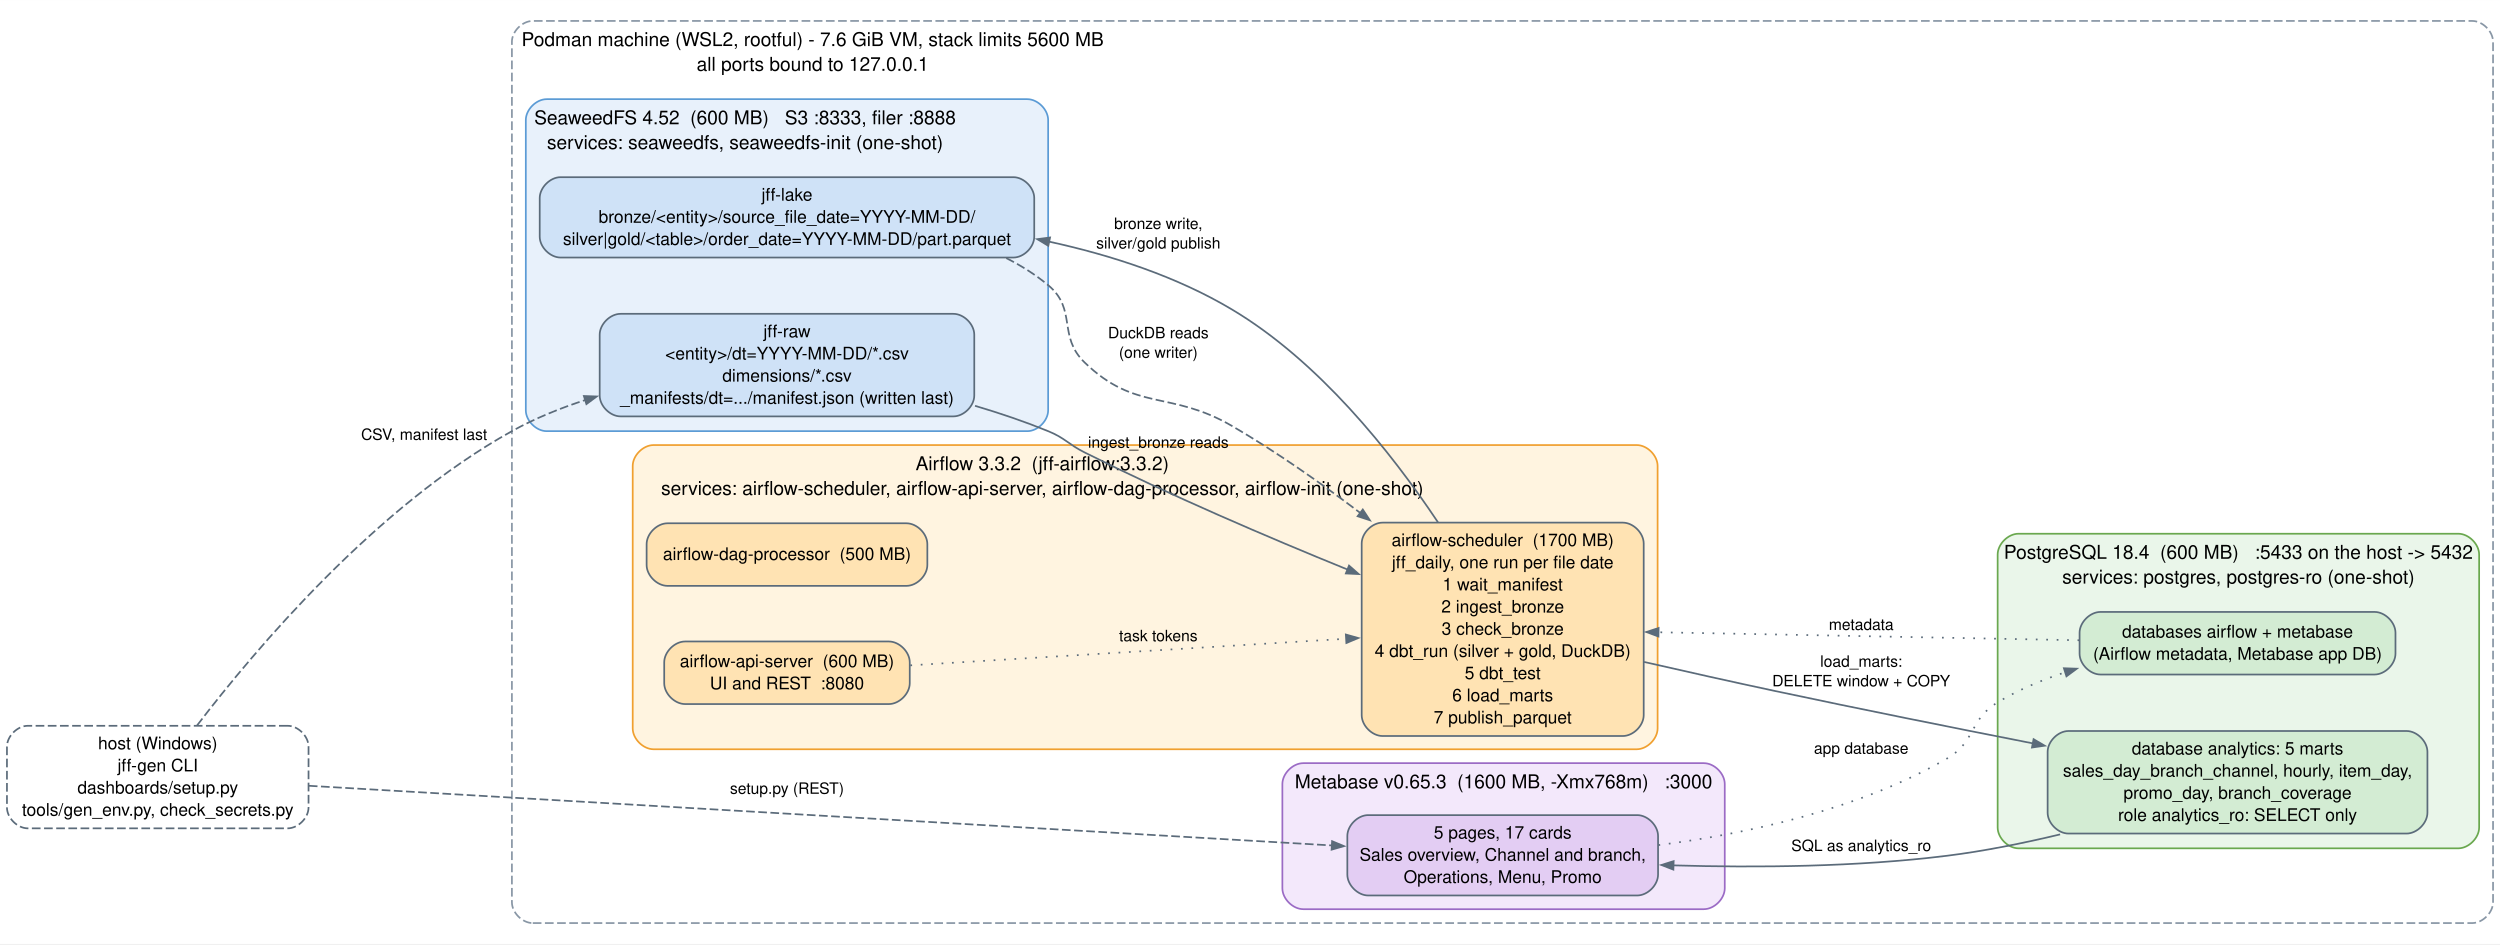
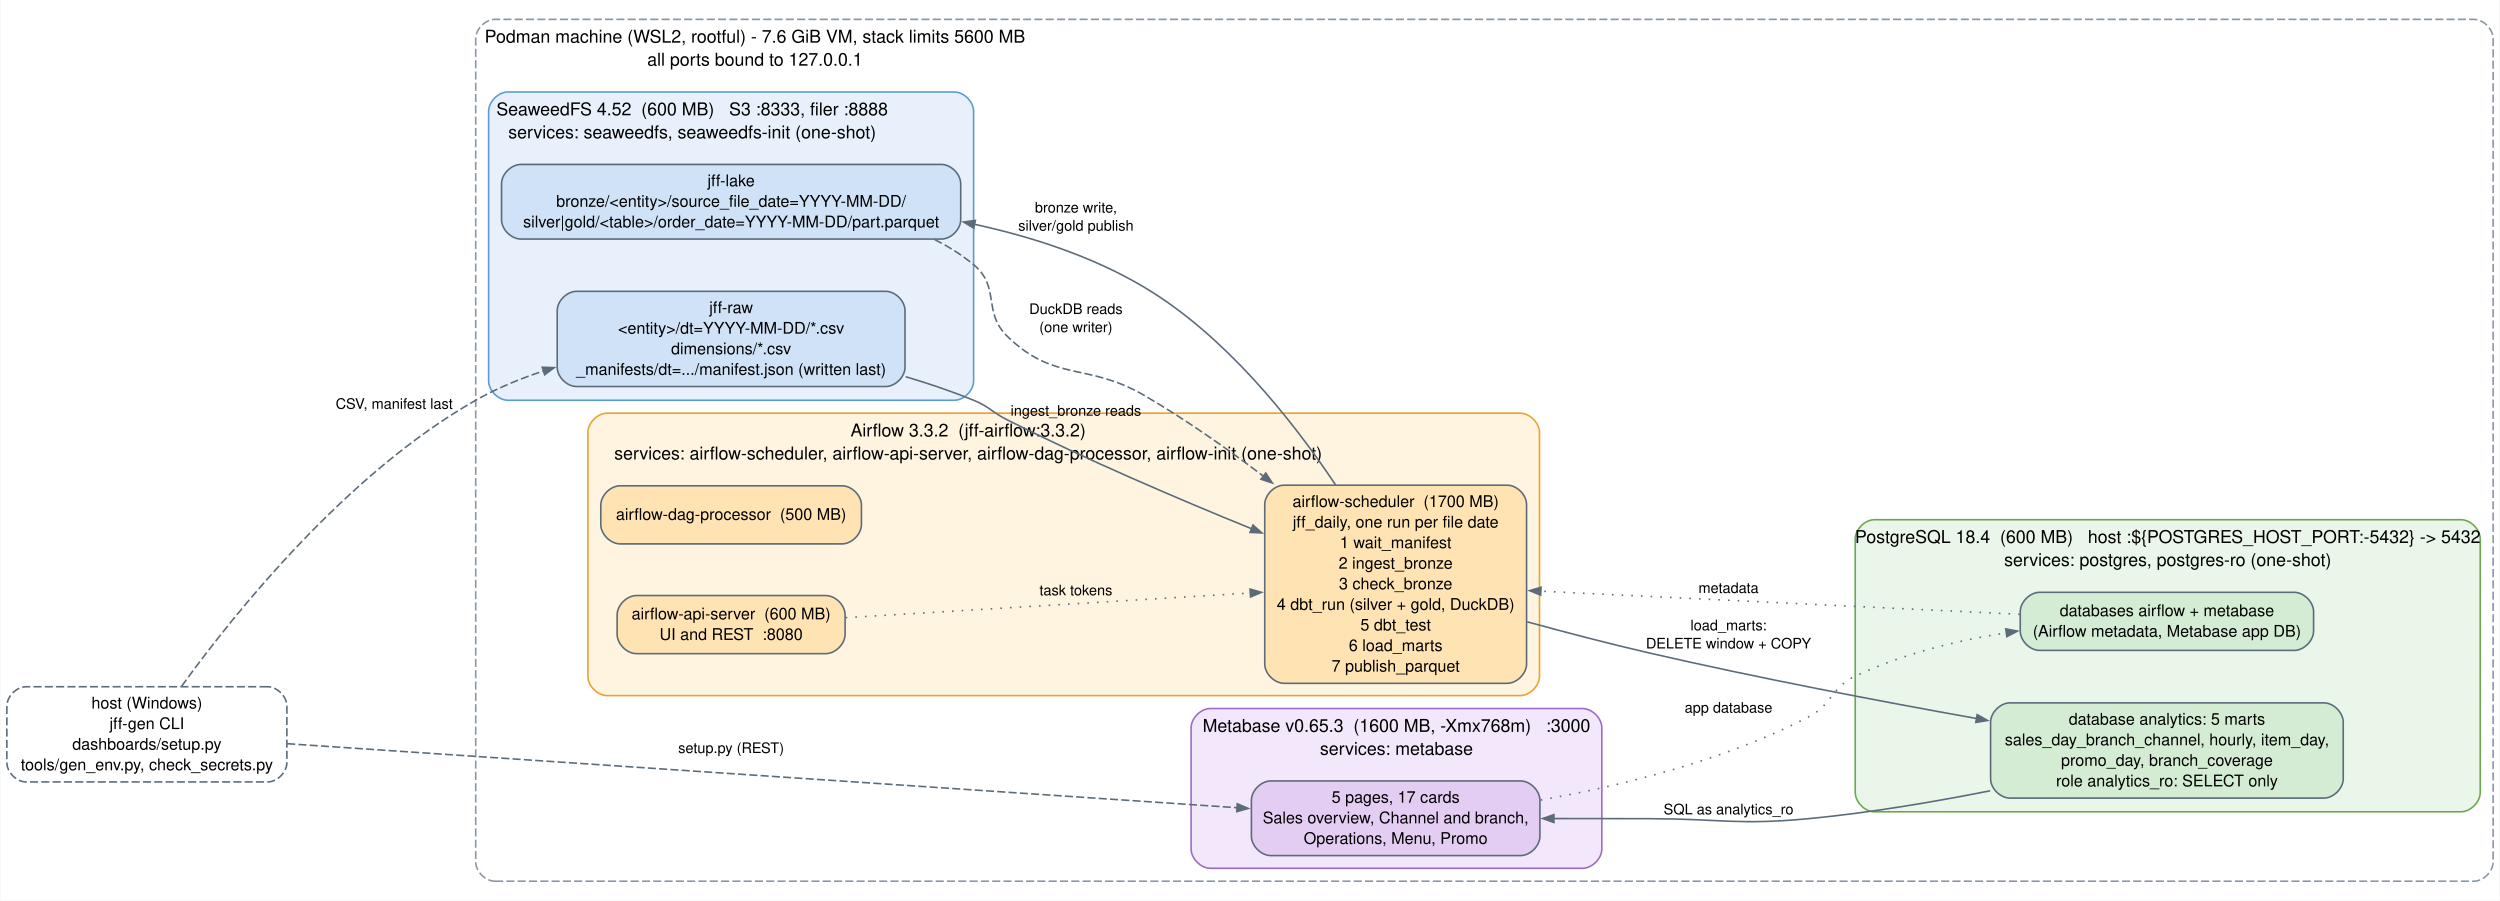
- <svg xmlns="http://www.w3.org/2000/svg" width="1438pt" height="543pt" viewBox="0.00 0.00 1438.25 543.00">
-   <g id="graph0" class="graph" transform="scale(1 1) rotate(0) translate(4 539)">
-     <polygon fill="white" stroke="none" points="-4,4 -4,-539 1434.25,-539 1434.25,4 -4,4" />
+ <svg xmlns="http://www.w3.org/2000/svg" width="1549pt" height="558pt" viewBox="0.00 0.00 1548.50 558.00">
+   <g id="graph0" class="graph" transform="scale(1 1) rotate(0) translate(4 554)">
+     <polygon fill="white" stroke="none" points="-4,4 -4,-554 1544.5,-554 1544.5,4 -4,4" />
    <g id="clust1" class="cluster">
-       <path fill="none" stroke="#8896a5" stroke-dasharray="5,2" d="M302.5,-8C302.5,-8 1418.25,-8 1418.25,-8 1424.25,-8 1430.25,-14 1430.25,-20 1430.25,-20 1430.25,-515 1430.25,-515 1430.25,-521 1424.25,-527 1418.25,-527 1418.25,-527 302.5,-527 302.5,-527 296.5,-527 290.5,-521 290.5,-515 290.5,-515 290.5,-20 290.5,-20 290.5,-14 296.5,-8 302.5,-8" />
-       <text text-anchor="middle" x="463.5" y="-512.55" font-family="Helvetica,sans-Serif" font-size="11.00">Podman machine (WSL2, rootful) - 7.6 GiB VM, stack limits 5600 MB</text>
-       <text text-anchor="middle" x="463.5" y="-498.3" font-family="Helvetica,sans-Serif" font-size="11.00">all ports bound to 127.0.0.1</text>
+       <path fill="none" stroke="#8896a5" stroke-dasharray="5,2" d="M302.5,-8C302.5,-8 1528.5,-8 1528.5,-8 1534.5,-8 1540.5,-14 1540.5,-20 1540.5,-20 1540.5,-530 1540.5,-530 1540.5,-536 1534.5,-542 1528.5,-542 1528.5,-542 302.5,-542 302.5,-542 296.5,-542 290.5,-536 290.5,-530 290.5,-530 290.5,-20 290.5,-20 290.5,-14 296.5,-8 302.5,-8" />
+       <text text-anchor="middle" x="463.5" y="-527.55" font-family="Helvetica,sans-Serif" font-size="11.00">Podman machine (WSL2, rootful) - 7.6 GiB VM, stack limits 5600 MB</text>
+       <text text-anchor="middle" x="463.5" y="-513.3" font-family="Helvetica,sans-Serif" font-size="11.00">all ports bound to 127.0.0.1</text>
    </g>
    <g id="clust2" class="cluster">
-       <path fill="#fff4e0" stroke="#f0a030" d="M372,-108C372,-108 937.62,-108 937.62,-108 943.62,-108 949.62,-114 949.62,-120 949.62,-120 949.62,-271 949.62,-271 949.62,-277 943.62,-283 937.62,-283 937.62,-283 372,-283 372,-283 366,-283 360,-277 360,-271 360,-271 360,-120 360,-120 360,-114 366,-108 372,-108" />
-       <text text-anchor="middle" x="595.62" y="-268.55" font-family="Helvetica,sans-Serif" font-size="11.00">Airflow 3.3.2  (jff-airflow:3.3.2)</text>
-       <text text-anchor="middle" x="595.62" y="-254.3" font-family="Helvetica,sans-Serif" font-size="11.00">services: airflow-scheduler, airflow-api-server, airflow-dag-processor, airflow-init (one-shot)</text>
+       <path fill="#fff4e0" stroke="#f0a030" d="M372,-123C372,-123 937.62,-123 937.62,-123 943.62,-123 949.62,-129 949.62,-135 949.62,-135 949.62,-286 949.62,-286 949.62,-292 943.62,-298 937.62,-298 937.62,-298 372,-298 372,-298 366,-298 360,-292 360,-286 360,-286 360,-135 360,-135 360,-129 366,-123 372,-123" />
+       <text text-anchor="middle" x="595.62" y="-283.55" font-family="Helvetica,sans-Serif" font-size="11.00">Airflow 3.3.2  (jff-airflow:3.3.2)</text>
+       <text text-anchor="middle" x="595.62" y="-269.3" font-family="Helvetica,sans-Serif" font-size="11.00">services: airflow-scheduler, airflow-api-server, airflow-dag-processor, airflow-init (one-shot)</text>
    </g>
    <g id="clust3" class="cluster">
-       <path fill="#e8f1fb" stroke="#5b9bd5" d="M310.5,-291C310.5,-291 587,-291 587,-291 593,-291 599,-297 599,-303 599,-303 599,-470 599,-470 599,-476 593,-482 587,-482 587,-482 310.5,-482 310.5,-482 304.5,-482 298.5,-476 298.5,-470 298.5,-470 298.5,-303 298.5,-303 298.5,-297 304.5,-291 310.5,-291" />
-       <text text-anchor="middle" x="424.62" y="-467.55" font-family="Helvetica,sans-Serif" font-size="11.00">SeaweedFS 4.52  (600 MB)   S3 :8333, filer :8888</text>
-       <text text-anchor="middle" x="424.62" y="-453.3" font-family="Helvetica,sans-Serif" font-size="11.00">services: seaweedfs, seaweedfs-init (one-shot)</text>
+       <path fill="#e8f1fb" stroke="#5b9bd5" d="M310.5,-306C310.5,-306 587,-306 587,-306 593,-306 599,-312 599,-318 599,-318 599,-485 599,-485 599,-491 593,-497 587,-497 587,-497 310.5,-497 310.5,-497 304.5,-497 298.5,-491 298.5,-485 298.5,-485 298.5,-318 298.5,-318 298.5,-312 304.5,-306 310.5,-306" />
+       <text text-anchor="middle" x="424.62" y="-482.55" font-family="Helvetica,sans-Serif" font-size="11.00">SeaweedFS 4.52  (600 MB)   S3 :8333, filer :8888</text>
+       <text text-anchor="middle" x="424.62" y="-468.3" font-family="Helvetica,sans-Serif" font-size="11.00">services: seaweedfs, seaweedfs-init (one-shot)</text>
    </g>
    <g id="clust4" class="cluster">
-       <path fill="#eaf6ea" stroke="#6aa84f" d="M1157.25,-51C1157.25,-51 1410.25,-51 1410.25,-51 1416.25,-51 1422.25,-57 1422.25,-63 1422.25,-63 1422.25,-220 1422.25,-220 1422.25,-226 1416.25,-232 1410.25,-232 1410.25,-232 1157.25,-232 1157.25,-232 1151.25,-232 1145.25,-226 1145.25,-220 1145.25,-220 1145.25,-63 1145.25,-63 1145.25,-57 1151.25,-51 1157.25,-51" />
-       <text text-anchor="middle" x="1283.75" y="-217.55" font-family="Helvetica,sans-Serif" font-size="11.00">PostgreSQL 18.4  (600 MB)   :5433 on the host -&gt; 5432</text>
-       <text text-anchor="middle" x="1283.75" y="-203.3" font-family="Helvetica,sans-Serif" font-size="11.00">services: postgres, postgres-ro (one-shot)</text>
+       <path fill="#eaf6ea" stroke="#6aa84f" d="M1157.25,-51C1157.25,-51 1520.5,-51 1520.5,-51 1526.5,-51 1532.5,-57 1532.5,-63 1532.5,-63 1532.5,-220 1532.5,-220 1532.5,-226 1526.5,-232 1520.5,-232 1520.5,-232 1157.25,-232 1157.25,-232 1151.25,-232 1145.25,-226 1145.25,-220 1145.25,-220 1145.25,-63 1145.25,-63 1145.25,-57 1151.25,-51 1157.25,-51" />
+       <text text-anchor="middle" x="1338.88" y="-217.55" font-family="Helvetica,sans-Serif" font-size="11.00">PostgreSQL 18.4  (600 MB)   host :${POSTGRES_HOST_PORT:-5432} -&gt; 5432</text>
+       <text text-anchor="middle" x="1338.88" y="-203.3" font-family="Helvetica,sans-Serif" font-size="11.00">services: postgres, postgres-ro (one-shot)</text>
    </g>
    <g id="clust5" class="cluster">
-       <path fill="#f3e8fb" stroke="#9b6bc5" d="M745.75,-16C745.75,-16 976.25,-16 976.25,-16 982.25,-16 988.25,-22 988.25,-28 988.25,-28 988.25,-88 988.25,-88 988.25,-94 982.25,-100 976.25,-100 976.25,-100 745.75,-100 745.75,-100 739.75,-100 733.75,-94 733.75,-88 733.75,-88 733.75,-28 733.75,-28 733.75,-22 739.75,-16 745.75,-16" />
-       <text text-anchor="middle" x="861" y="-85.55" font-family="Helvetica,sans-Serif" font-size="11.00">Metabase v0.65.3  (1600 MB, -Xmx768m)   :3000</text>
+       <path fill="#f3e8fb" stroke="#9b6bc5" d="M745.75,-16C745.75,-16 976.25,-16 976.25,-16 982.25,-16 988.25,-22 988.25,-28 988.25,-28 988.25,-103 988.25,-103 988.25,-109 982.25,-115 976.25,-115 976.25,-115 745.75,-115 745.75,-115 739.75,-115 733.75,-109 733.75,-103 733.75,-103 733.75,-28 733.75,-28 733.75,-22 739.75,-16 745.75,-16" />
+       <text text-anchor="middle" x="861" y="-100.55" font-family="Helvetica,sans-Serif" font-size="11.00">Metabase v0.65.3  (1600 MB, -Xmx768m)   :3000</text>
+       <text text-anchor="middle" x="861" y="-86.3" font-family="Helvetica,sans-Serif" font-size="11.00">services: metabase</text>
    </g>
    <g id="node1" class="node">
-       <path fill="#ffe3b3" stroke="#5b6b7a" d="M929.62,-238.38C929.62,-238.38 791.38,-238.38 791.38,-238.38 785.38,-238.38 779.38,-232.38 779.38,-226.38 779.38,-226.38 779.38,-127.62 779.38,-127.62 779.38,-121.62 785.38,-115.62 791.38,-115.62 791.38,-115.62 929.62,-115.62 929.62,-115.62 935.62,-115.62 941.62,-121.62 941.62,-127.62 941.62,-127.62 941.62,-226.38 941.62,-226.38 941.62,-232.38 935.62,-238.38 929.62,-238.38" />
-       <text text-anchor="middle" x="860.5" y="-224.88" font-family="Helvetica,sans-Serif" font-size="10.00">airflow-scheduler  (1700 MB)</text>
-       <text text-anchor="middle" x="860.5" y="-212.12" font-family="Helvetica,sans-Serif" font-size="10.00">jff_daily, one run per file date</text>
-       <text text-anchor="middle" x="860.5" y="-199.38" font-family="Helvetica,sans-Serif" font-size="10.00">1 wait_manifest</text>
-       <text text-anchor="middle" x="860.5" y="-186.62" font-family="Helvetica,sans-Serif" font-size="10.00">2 ingest_bronze</text>
-       <text text-anchor="middle" x="860.5" y="-173.88" font-family="Helvetica,sans-Serif" font-size="10.00">3 check_bronze</text>
-       <text text-anchor="middle" x="860.5" y="-161.12" font-family="Helvetica,sans-Serif" font-size="10.00">4 dbt_run (silver + gold, DuckDB)</text>
-       <text text-anchor="middle" x="860.5" y="-148.38" font-family="Helvetica,sans-Serif" font-size="10.00">5 dbt_test</text>
-       <text text-anchor="middle" x="860.5" y="-135.62" font-family="Helvetica,sans-Serif" font-size="10.00">6 load_marts</text>
-       <text text-anchor="middle" x="860.5" y="-122.88" font-family="Helvetica,sans-Serif" font-size="10.00">7 publish_parquet</text>
+       <path fill="#ffe3b3" stroke="#5b6b7a" d="M929.62,-253.38C929.62,-253.38 791.38,-253.38 791.38,-253.38 785.38,-253.38 779.38,-247.38 779.38,-241.38 779.38,-241.38 779.38,-142.62 779.38,-142.62 779.38,-136.62 785.38,-130.62 791.38,-130.62 791.38,-130.62 929.62,-130.62 929.62,-130.62 935.62,-130.62 941.62,-136.62 941.62,-142.62 941.62,-142.62 941.62,-241.38 941.62,-241.38 941.62,-247.38 935.62,-253.38 929.62,-253.38" />
+       <text text-anchor="middle" x="860.5" y="-239.88" font-family="Helvetica,sans-Serif" font-size="10.00">airflow-scheduler  (1700 MB)</text>
+       <text text-anchor="middle" x="860.5" y="-227.12" font-family="Helvetica,sans-Serif" font-size="10.00">jff_daily, one run per file date</text>
+       <text text-anchor="middle" x="860.5" y="-214.38" font-family="Helvetica,sans-Serif" font-size="10.00">1 wait_manifest</text>
+       <text text-anchor="middle" x="860.5" y="-201.62" font-family="Helvetica,sans-Serif" font-size="10.00">2 ingest_bronze</text>
+       <text text-anchor="middle" x="860.5" y="-188.88" font-family="Helvetica,sans-Serif" font-size="10.00">3 check_bronze</text>
+       <text text-anchor="middle" x="860.5" y="-176.12" font-family="Helvetica,sans-Serif" font-size="10.00">4 dbt_run (silver + gold, DuckDB)</text>
+       <text text-anchor="middle" x="860.5" y="-163.38" font-family="Helvetica,sans-Serif" font-size="10.00">5 dbt_test</text>
+       <text text-anchor="middle" x="860.5" y="-150.62" font-family="Helvetica,sans-Serif" font-size="10.00">6 load_marts</text>
+       <text text-anchor="middle" x="860.5" y="-137.88" font-family="Helvetica,sans-Serif" font-size="10.00">7 publish_parquet</text>
    </g>
    <g id="node5" class="node">
-       <path fill="#cfe2f7" stroke="#5b6b7a" d="M579,-437.12C579,-437.12 318.5,-437.12 318.5,-437.12 312.5,-437.12 306.5,-431.12 306.5,-425.12 306.5,-425.12 306.5,-402.88 306.5,-402.88 306.5,-396.88 312.5,-390.88 318.5,-390.88 318.5,-390.88 579,-390.88 579,-390.88 585,-390.88 591,-396.88 591,-402.88 591,-402.88 591,-425.12 591,-425.12 591,-431.12 585,-437.12 579,-437.12" />
-       <text text-anchor="middle" x="448.75" y="-423.62" font-family="Helvetica,sans-Serif" font-size="10.00">jff-lake</text>
-       <text text-anchor="middle" x="448.75" y="-410.88" font-family="Helvetica,sans-Serif" font-size="10.00">bronze/&lt;entity&gt;/source_file_date=YYYY-MM-DD/</text>
-       <text text-anchor="middle" x="448.75" y="-398.12" font-family="Helvetica,sans-Serif" font-size="10.00">silver|gold/&lt;table&gt;/order_date=YYYY-MM-DD/part.parquet</text>
+       <path fill="#cfe2f7" stroke="#5b6b7a" d="M579,-452.12C579,-452.12 318.5,-452.12 318.5,-452.12 312.5,-452.12 306.5,-446.12 306.5,-440.12 306.5,-440.12 306.5,-417.88 306.5,-417.88 306.5,-411.88 312.5,-405.88 318.5,-405.88 318.5,-405.88 579,-405.88 579,-405.88 585,-405.88 591,-411.88 591,-417.88 591,-417.88 591,-440.12 591,-440.12 591,-446.12 585,-452.12 579,-452.12" />
+       <text text-anchor="middle" x="448.75" y="-438.62" font-family="Helvetica,sans-Serif" font-size="10.00">jff-lake</text>
+       <text text-anchor="middle" x="448.75" y="-425.88" font-family="Helvetica,sans-Serif" font-size="10.00">bronze/&lt;entity&gt;/source_file_date=YYYY-MM-DD/</text>
+       <text text-anchor="middle" x="448.75" y="-413.12" font-family="Helvetica,sans-Serif" font-size="10.00">silver|gold/&lt;table&gt;/order_date=YYYY-MM-DD/part.parquet</text>
    </g>
    <g id="edge3" class="edge">
-       <path fill="none" stroke="#5b6b7a" d="M823.29,-238.53C795.91,-279.57 754.57,-331.26 704.75,-361 673.08,-379.91 635.7,-392.15 599.46,-400.05" />
-       <polygon fill="#5b6b7a" stroke="#5b6b7a" points="599.09,-397.62 592.74,-401.46 600.1,-402.42 599.09,-397.62" />
-       <text text-anchor="middle" x="662.38" y="-407.32" font-family="Helvetica,sans-Serif" font-size="9.00"> bronze write,</text>
-       <text text-anchor="middle" x="662.38" y="-396.07" font-family="Helvetica,sans-Serif" font-size="9.00"> silver/gold publish</text>
+       <path fill="none" stroke="#5b6b7a" d="M823.29,-253.53C795.91,-294.57 754.57,-346.26 704.75,-376 673.08,-394.91 635.7,-407.15 599.46,-415.05" />
+       <polygon fill="#5b6b7a" stroke="#5b6b7a" points="599.09,-412.62 592.74,-416.46 600.1,-417.42 599.09,-412.62" />
+       <text text-anchor="middle" x="662.38" y="-422.32" font-family="Helvetica,sans-Serif" font-size="9.00"> bronze write,</text>
+       <text text-anchor="middle" x="662.38" y="-411.07" font-family="Helvetica,sans-Serif" font-size="9.00"> silver/gold publish</text>
    </g>
    <g id="node7" class="node">
-       <path fill="#d3ecd3" stroke="#5b6b7a" d="M1380.5,-118.5C1380.5,-118.5 1186,-118.5 1186,-118.5 1180,-118.5 1174,-112.5 1174,-106.5 1174,-106.5 1174,-71.5 1174,-71.5 1174,-65.5 1180,-59.5 1186,-59.5 1186,-59.5 1380.5,-59.5 1380.5,-59.5 1386.5,-59.5 1392.5,-65.5 1392.5,-71.5 1392.5,-71.5 1392.5,-106.5 1392.5,-106.5 1392.5,-112.5 1386.5,-118.5 1380.5,-118.5" />
-       <text text-anchor="middle" x="1283.25" y="-105" font-family="Helvetica,sans-Serif" font-size="10.00">database analytics: 5 marts</text>
-       <text text-anchor="middle" x="1283.25" y="-92.25" font-family="Helvetica,sans-Serif" font-size="10.00">sales_day_branch_channel, hourly, item_day,</text>
-       <text text-anchor="middle" x="1283.25" y="-79.5" font-family="Helvetica,sans-Serif" font-size="10.00">promo_day, branch_coverage</text>
-       <text text-anchor="middle" x="1283.25" y="-66.75" font-family="Helvetica,sans-Serif" font-size="10.00">role analytics_ro: SELECT only</text>
+       <path fill="#d3ecd3" stroke="#5b6b7a" d="M1435.62,-118.5C1435.62,-118.5 1241.12,-118.5 1241.12,-118.5 1235.12,-118.5 1229.12,-112.5 1229.12,-106.5 1229.12,-106.5 1229.12,-71.5 1229.12,-71.5 1229.12,-65.5 1235.12,-59.5 1241.12,-59.5 1241.12,-59.5 1435.62,-59.5 1435.62,-59.5 1441.62,-59.5 1447.62,-65.5 1447.62,-71.5 1447.62,-71.5 1447.62,-106.5 1447.62,-106.5 1447.62,-112.5 1441.62,-118.5 1435.62,-118.5" />
+       <text text-anchor="middle" x="1338.38" y="-105" font-family="Helvetica,sans-Serif" font-size="10.00">database analytics: 5 marts</text>
+       <text text-anchor="middle" x="1338.38" y="-92.25" font-family="Helvetica,sans-Serif" font-size="10.00">sales_day_branch_channel, hourly, item_day,</text>
+       <text text-anchor="middle" x="1338.38" y="-79.5" font-family="Helvetica,sans-Serif" font-size="10.00">promo_day, branch_coverage</text>
+       <text text-anchor="middle" x="1338.38" y="-66.75" font-family="Helvetica,sans-Serif" font-size="10.00">role analytics_ro: SELECT only</text>
    </g>
    <g id="edge5" class="edge">
-       <path fill="none" stroke="#5b6b7a" d="M941.84,-158.23C966.05,-152.7 992.7,-146.73 1017.25,-141.5 1065.72,-131.18 1119.32,-120.43 1165.56,-111.37" />
-       <polygon fill="#5b6b7a" stroke="#5b6b7a" points="1165.92,-113.8 1172.32,-110.05 1164.98,-108.99 1165.92,-113.8" />
-       <text text-anchor="middle" x="1066.75" y="-155.45" font-family="Helvetica,sans-Serif" font-size="9.00"> load_marts:</text>
-       <text text-anchor="middle" x="1066.75" y="-144.2" font-family="Helvetica,sans-Serif" font-size="9.00">DELETE window + COPY</text>
+       <path fill="none" stroke="#5b6b7a" d="M942.03,-168.71C966.12,-162.1 992.67,-155.17 1017.25,-149.5 1084.24,-134.06 1159.78,-119.64 1220.65,-108.76" />
+       <polygon fill="#5b6b7a" stroke="#5b6b7a" points="1220.81,-111.22 1227.27,-107.58 1219.95,-106.39 1220.81,-111.22" />
+       <text text-anchor="middle" x="1066.75" y="-163.45" font-family="Helvetica,sans-Serif" font-size="9.00"> load_marts:</text>
+       <text text-anchor="middle" x="1066.75" y="-152.2" font-family="Helvetica,sans-Serif" font-size="9.00">DELETE window + COPY</text>
    </g>
    <g id="node2" class="node">
-       <path fill="#ffe3b3" stroke="#5b6b7a" d="M507.38,-170C507.38,-170 390.12,-170 390.12,-170 384.12,-170 378.12,-164 378.12,-158 378.12,-158 378.12,-146 378.12,-146 378.12,-140 384.12,-134 390.12,-134 390.12,-134 507.38,-134 507.38,-134 513.38,-134 519.38,-140 519.38,-146 519.38,-146 519.38,-158 519.38,-158 519.38,-164 513.38,-170 507.38,-170" />
-       <text text-anchor="middle" x="448.75" y="-155.25" font-family="Helvetica,sans-Serif" font-size="10.00">airflow-api-server  (600 MB)</text>
-       <text text-anchor="middle" x="448.75" y="-142.5" font-family="Helvetica,sans-Serif" font-size="10.00">UI and REST  :8080</text>
+       <path fill="#ffe3b3" stroke="#5b6b7a" d="M507.38,-185C507.38,-185 390.12,-185 390.12,-185 384.12,-185 378.12,-179 378.12,-173 378.12,-173 378.12,-161 378.12,-161 378.12,-155 384.12,-149 390.12,-149 390.12,-149 507.38,-149 507.38,-149 513.38,-149 519.38,-155 519.38,-161 519.38,-161 519.38,-173 519.38,-173 519.38,-179 513.38,-185 507.38,-185" />
+       <text text-anchor="middle" x="448.75" y="-170.25" font-family="Helvetica,sans-Serif" font-size="10.00">airflow-api-server  (600 MB)</text>
+       <text text-anchor="middle" x="448.75" y="-157.5" font-family="Helvetica,sans-Serif" font-size="10.00">UI and REST  :8080</text>
    </g>
    <g id="edge9" class="edge">
-       <path fill="none" stroke="#5b6b7a" stroke-dasharray="1,5" d="M519.72,-156.27C589.08,-160.5 695.57,-167 770.82,-171.59" />
-       <polygon fill="#5b6b7a" stroke="#5b6b7a" points="770.27,-174.01 777.41,-171.99 770.57,-169.12 770.27,-174.01" />
-       <text text-anchor="middle" x="662.38" y="-170.17" font-family="Helvetica,sans-Serif" font-size="9.00"> task tokens</text>
+       <path fill="none" stroke="#5b6b7a" stroke-dasharray="1,5" d="M519.72,-171.27C589.08,-175.5 695.57,-182 770.82,-186.59" />
+       <polygon fill="#5b6b7a" stroke="#5b6b7a" points="770.27,-189.01 777.41,-186.99 770.57,-184.12 770.27,-189.01" />
+       <text text-anchor="middle" x="662.38" y="-185.17" font-family="Helvetica,sans-Serif" font-size="9.00"> task tokens</text>
    </g>
    <g id="node3" class="node">
-       <path fill="#ffe3b3" stroke="#5b6b7a" d="M517.5,-238C517.5,-238 380,-238 380,-238 374,-238 368,-232 368,-226 368,-226 368,-214 368,-214 368,-208 374,-202 380,-202 380,-202 517.5,-202 517.5,-202 523.5,-202 529.5,-208 529.5,-214 529.5,-214 529.5,-226 529.5,-226 529.5,-232 523.5,-238 517.5,-238" />
-       <text text-anchor="middle" x="448.75" y="-216.88" font-family="Helvetica,sans-Serif" font-size="10.00">airflow-dag-processor  (500 MB)</text>
+       <path fill="#ffe3b3" stroke="#5b6b7a" d="M517.5,-253C517.5,-253 380,-253 380,-253 374,-253 368,-247 368,-241 368,-241 368,-229 368,-229 368,-223 374,-217 380,-217 380,-217 517.5,-217 517.5,-217 523.5,-217 529.5,-223 529.5,-229 529.5,-229 529.5,-241 529.5,-241 529.5,-247 523.5,-253 517.5,-253" />
+       <text text-anchor="middle" x="448.75" y="-231.88" font-family="Helvetica,sans-Serif" font-size="10.00">airflow-dag-processor  (500 MB)</text>
    </g>
    <g id="node4" class="node">
-       <path fill="#cfe2f7" stroke="#5b6b7a" d="M544.5,-358.5C544.5,-358.5 353,-358.5 353,-358.5 347,-358.5 341,-352.5 341,-346.5 341,-346.5 341,-311.5 341,-311.5 341,-305.5 347,-299.5 353,-299.5 353,-299.5 544.5,-299.5 544.5,-299.5 550.5,-299.5 556.5,-305.5 556.5,-311.5 556.5,-311.5 556.5,-346.5 556.5,-346.5 556.5,-352.5 550.5,-358.5 544.5,-358.5" />
-       <text text-anchor="middle" x="448.75" y="-345" font-family="Helvetica,sans-Serif" font-size="10.00">jff-raw</text>
-       <text text-anchor="middle" x="448.75" y="-332.25" font-family="Helvetica,sans-Serif" font-size="10.00">&lt;entity&gt;/dt=YYYY-MM-DD/*.csv</text>
-       <text text-anchor="middle" x="448.75" y="-319.5" font-family="Helvetica,sans-Serif" font-size="10.00">dimensions/*.csv</text>
-       <text text-anchor="middle" x="448.75" y="-306.75" font-family="Helvetica,sans-Serif" font-size="10.00">_manifests/dt=.../manifest.json (written last)</text>
+       <path fill="#cfe2f7" stroke="#5b6b7a" d="M544.5,-373.5C544.5,-373.5 353,-373.5 353,-373.5 347,-373.5 341,-367.5 341,-361.5 341,-361.5 341,-326.5 341,-326.5 341,-320.5 347,-314.5 353,-314.5 353,-314.5 544.5,-314.5 544.5,-314.5 550.5,-314.5 556.5,-320.5 556.5,-326.5 556.5,-326.5 556.5,-361.5 556.5,-361.5 556.5,-367.5 550.5,-373.5 544.5,-373.5" />
+       <text text-anchor="middle" x="448.75" y="-360" font-family="Helvetica,sans-Serif" font-size="10.00">jff-raw</text>
+       <text text-anchor="middle" x="448.75" y="-347.25" font-family="Helvetica,sans-Serif" font-size="10.00">&lt;entity&gt;/dt=YYYY-MM-DD/*.csv</text>
+       <text text-anchor="middle" x="448.75" y="-334.5" font-family="Helvetica,sans-Serif" font-size="10.00">dimensions/*.csv</text>
+       <text text-anchor="middle" x="448.75" y="-321.75" font-family="Helvetica,sans-Serif" font-size="10.00">_manifests/dt=.../manifest.json (written last)</text>
    </g>
    <g id="edge2" class="edge">
-       <path fill="none" stroke="#5b6b7a" d="M556.92,-305.58C571.27,-301.33 585.64,-296.47 599,-291 609,-286.91 610.34,-283.59 620,-278.75 669.05,-254.15 725.48,-229.98 771.24,-211.38" />
-       <polygon fill="#5b6b7a" stroke="#5b6b7a" points="772.1,-213.68 777.66,-208.78 770.26,-209.13 772.1,-213.68" />
-       <text text-anchor="middle" x="662.38" y="-281.45" font-family="Helvetica,sans-Serif" font-size="9.00"> ingest_bronze reads</text>
+       <path fill="none" stroke="#5b6b7a" d="M556.92,-320.58C571.27,-316.33 585.64,-311.47 599,-306 609,-301.91 610.34,-298.59 620,-293.75 669.05,-269.15 725.48,-244.98 771.24,-226.38" />
+       <polygon fill="#5b6b7a" stroke="#5b6b7a" points="772.1,-228.68 777.66,-223.78 770.26,-224.13 772.1,-228.68" />
+       <text text-anchor="middle" x="662.38" y="-296.45" font-family="Helvetica,sans-Serif" font-size="9.00"> ingest_bronze reads</text>
    </g>
    <g id="edge4" class="edge">
-       <path fill="none" stroke="#5b6b7a" stroke-dasharray="5,2" d="M574.9,-390.56C583.53,-386.21 591.68,-381.07 599,-375 615.83,-361.03 604.27,-345.7 620,-330.5 649.49,-302 669.3,-314.63 704.75,-294 729.79,-279.43 755.47,-261.44 778.54,-243.98" />
-       <polygon fill="#5b6b7a" stroke="#5b6b7a" points="780.01,-245.94 784.08,-239.75 777.03,-242.05 780.01,-245.94" />
-       <text text-anchor="middle" x="662.38" y="-344.45" font-family="Helvetica,sans-Serif" font-size="9.00"> DuckDB reads</text>
-       <text text-anchor="middle" x="662.38" y="-333.2" font-family="Helvetica,sans-Serif" font-size="9.00">(one writer)</text>
+       <path fill="none" stroke="#5b6b7a" stroke-dasharray="5,2" d="M574.9,-405.56C583.53,-401.21 591.68,-396.07 599,-390 615.83,-376.03 604.27,-360.7 620,-345.5 649.49,-317 669.3,-329.63 704.75,-309 729.79,-294.43 755.47,-276.44 778.54,-258.98" />
+       <polygon fill="#5b6b7a" stroke="#5b6b7a" points="780.01,-260.94 784.08,-254.75 777.03,-257.05 780.01,-260.94" />
+       <text text-anchor="middle" x="662.38" y="-359.45" font-family="Helvetica,sans-Serif" font-size="9.00"> DuckDB reads</text>
+       <text text-anchor="middle" x="662.38" y="-348.2" font-family="Helvetica,sans-Serif" font-size="9.00">(one writer)</text>
    </g>
    <g id="node6" class="node">
-       <path fill="#d3ecd3" stroke="#5b6b7a" d="M1362.12,-187C1362.12,-187 1204.38,-187 1204.38,-187 1198.38,-187 1192.38,-181 1192.38,-175 1192.38,-175 1192.38,-163 1192.38,-163 1192.38,-157 1198.38,-151 1204.38,-151 1204.38,-151 1362.12,-151 1362.12,-151 1368.12,-151 1374.12,-157 1374.12,-163 1374.12,-163 1374.12,-175 1374.12,-175 1374.12,-181 1368.12,-187 1362.12,-187" />
-       <text text-anchor="middle" x="1283.25" y="-172.25" font-family="Helvetica,sans-Serif" font-size="10.00">databases airflow + metabase</text>
-       <text text-anchor="middle" x="1283.25" y="-159.5" font-family="Helvetica,sans-Serif" font-size="10.00">(Airflow metadata, Metabase app DB)</text>
+       <path fill="#d3ecd3" stroke="#5b6b7a" d="M1417.25,-187C1417.25,-187 1259.5,-187 1259.5,-187 1253.5,-187 1247.5,-181 1247.5,-175 1247.5,-175 1247.5,-163 1247.5,-163 1247.5,-157 1253.5,-151 1259.5,-151 1259.5,-151 1417.25,-151 1417.25,-151 1423.25,-151 1429.25,-157 1429.25,-163 1429.25,-163 1429.25,-175 1429.25,-175 1429.25,-181 1423.25,-187 1417.25,-187" />
+       <text text-anchor="middle" x="1338.38" y="-172.25" font-family="Helvetica,sans-Serif" font-size="10.00">databases airflow + metabase</text>
+       <text text-anchor="middle" x="1338.38" y="-159.5" font-family="Helvetica,sans-Serif" font-size="10.00">(Airflow metadata, Metabase app DB)</text>
    </g>
    <g id="edge8" class="edge">
-       <path fill="none" stroke="#5b6b7a" stroke-dasharray="1,5" d="M1192.21,-170.71C1120.57,-172.07 1020.88,-173.97 949.73,-175.32" />
-       <polygon fill="#5b6b7a" stroke="#5b6b7a" points="950.1,-172.86 943.14,-175.45 950.19,-177.76 950.1,-172.86" />
-       <text text-anchor="middle" x="1066.75" y="-176.65" font-family="Helvetica,sans-Serif" font-size="9.00"> metadata</text>
+       <path fill="none" stroke="#5b6b7a" stroke-dasharray="1,5" d="M1247.21,-173.36C1162.03,-177.47 1035.01,-183.61 950.28,-187.71" />
+       <polygon fill="#5b6b7a" stroke="#5b6b7a" points="950.34,-185.25 943.47,-188.04 950.58,-190.15 950.34,-185.25" />
+       <text text-anchor="middle" x="1066.75" y="-186.6" font-family="Helvetica,sans-Serif" font-size="9.00"> metadata</text>
    </g>
    <g id="node8" class="node">
      <path fill="#e3cdf3" stroke="#5b6b7a" d="M937.88,-70.12C937.88,-70.12 783.12,-70.12 783.12,-70.12 777.12,-70.12 771.12,-64.12 771.12,-58.12 771.12,-58.12 771.12,-35.88 771.12,-35.88 771.12,-29.88 777.12,-23.88 783.12,-23.88 783.12,-23.88 937.88,-23.88 937.88,-23.88 943.88,-23.88 949.88,-29.88 949.88,-35.88 949.88,-35.88 949.88,-58.12 949.88,-58.12 949.88,-64.12 943.88,-70.12 937.88,-70.12" />
      <text text-anchor="middle" x="860.5" y="-56.62" font-family="Helvetica,sans-Serif" font-size="10.00">5 pages, 17 cards</text>
      <text text-anchor="middle" x="860.5" y="-43.88" font-family="Helvetica,sans-Serif" font-size="10.00">Sales overview, Channel and branch,</text>
      <text text-anchor="middle" x="860.5" y="-31.12" font-family="Helvetica,sans-Serif" font-size="10.00">Operations, Menu, Promo</text>
    </g>
    <g id="edge6" class="edge">
-       <path fill="none" stroke="#5b6b7a" d="M1181.18,-59.02C1159.92,-53.92 1137.5,-49.41 1116.25,-46.75 1064.5,-40.27 1006.37,-39.81 958.73,-41.2" />
-       <polygon fill="#5b6b7a" stroke="#5b6b7a" points="958.69,-38.75 951.77,-41.42 958.85,-43.65 958.69,-38.75" />
+       <path fill="none" stroke="#5b6b7a" d="M1228.86,-64.04C1193.2,-56.97 1153.21,-50.25 1116.25,-46.75 1072.45,-42.6 1061.25,-46.71 1017.25,-46.75 998.2,-46.77 977.85,-46.79 958.34,-46.82" />
+       <polygon fill="#5b6b7a" stroke="#5b6b7a" points="958.55,-44.37 951.56,-46.83 958.56,-49.27 958.55,-44.37" />
      <text text-anchor="middle" x="1066.75" y="-49.45" font-family="Helvetica,sans-Serif" font-size="9.00"> SQL as analytics_ro</text>
    </g>
    <g id="edge7" class="edge">
-       <path fill="none" stroke="#5b6b7a" stroke-dasharray="1,5" d="M950.11,-52.86C1001.48,-59.45 1065.77,-73.38 1116.25,-102.75 1132.91,-112.44 1128.73,-125.08 1145.25,-135 1157.19,-142.17 1170.59,-147.84 1184.2,-152.31" />
-       <polygon fill="#5b6b7a" stroke="#5b6b7a" points="1183.37,-154.61 1190.78,-154.35 1184.83,-149.94 1183.37,-154.61" />
-       <text text-anchor="middle" x="1066.75" y="-105.45" font-family="Helvetica,sans-Serif" font-size="9.00"> app database</text>
+       <path fill="none" stroke="#5b6b7a" stroke-dasharray="1,5" d="M950.37,-58.28C1001.07,-67.26 1064.61,-82.93 1116.25,-109.75 1131.42,-117.63 1129.83,-127.63 1145.25,-135 1174.15,-148.81 1207.91,-157.06 1239,-161.96" />
+       <polygon fill="#5b6b7a" stroke="#5b6b7a" points="1238.48,-164.36 1245.76,-162.98 1239.2,-159.52 1238.48,-164.36" />
+       <text text-anchor="middle" x="1066.75" y="-112.45" font-family="Helvetica,sans-Serif" font-size="9.00"> app database</text>
    </g>
    <g id="node9" class="node">
-       <path fill="none" stroke="#5b6b7a" stroke-dasharray="5,2" d="M161.5,-121.5C161.5,-121.5 12,-121.5 12,-121.5 6,-121.5 0,-115.5 0,-109.5 0,-109.5 0,-74.5 0,-74.5 0,-68.5 6,-62.5 12,-62.5 12,-62.5 161.5,-62.5 161.5,-62.5 167.5,-62.5 173.5,-68.5 173.5,-74.5 173.5,-74.5 173.5,-109.5 173.5,-109.5 173.5,-115.5 167.5,-121.5 161.5,-121.5" />
-       <text text-anchor="middle" x="86.75" y="-108" font-family="Helvetica,sans-Serif" font-size="10.00">host (Windows)</text>
-       <text text-anchor="middle" x="86.75" y="-95.25" font-family="Helvetica,sans-Serif" font-size="10.00">jff-gen CLI</text>
-       <text text-anchor="middle" x="86.75" y="-82.5" font-family="Helvetica,sans-Serif" font-size="10.00">dashboards/setup.py</text>
-       <text text-anchor="middle" x="86.75" y="-69.75" font-family="Helvetica,sans-Serif" font-size="10.00">tools/gen_env.py, check_secrets.py</text>
+       <path fill="none" stroke="#5b6b7a" stroke-dasharray="5,2" d="M161.5,-128.5C161.5,-128.5 12,-128.5 12,-128.5 6,-128.5 0,-122.5 0,-116.5 0,-116.5 0,-81.5 0,-81.5 0,-75.5 6,-69.5 12,-69.5 12,-69.5 161.5,-69.5 161.5,-69.5 167.5,-69.5 173.5,-75.5 173.5,-81.5 173.5,-81.5 173.5,-116.5 173.5,-116.5 173.5,-122.5 167.5,-128.5 161.5,-128.5" />
+       <text text-anchor="middle" x="86.75" y="-115" font-family="Helvetica,sans-Serif" font-size="10.00">host (Windows)</text>
+       <text text-anchor="middle" x="86.75" y="-102.25" font-family="Helvetica,sans-Serif" font-size="10.00">jff-gen CLI</text>
+       <text text-anchor="middle" x="86.75" y="-89.5" font-family="Helvetica,sans-Serif" font-size="10.00">dashboards/setup.py</text>
+       <text text-anchor="middle" x="86.75" y="-76.75" font-family="Helvetica,sans-Serif" font-size="10.00">tools/gen_env.py, check_secrets.py</text>
    </g>
    <g id="edge1" class="edge">
-       <path fill="none" stroke="#5b6b7a" stroke-dasharray="5,2" d="M109.38,-121.72C143.03,-165.69 212.22,-247.57 290.5,-291 303.68,-298.31 318.23,-304.23 333.02,-309.01" />
-       <polygon fill="#5b6b7a" stroke="#5b6b7a" points="331.91,-311.23 339.32,-310.96 333.36,-306.55 331.91,-311.23" />
-       <text text-anchor="middle" x="240" y="-286" font-family="Helvetica,sans-Serif" font-size="9.00"> CSV, manifest last</text>
+       <path fill="none" stroke="#5b6b7a" stroke-dasharray="5,2" d="M108.28,-128.81C141.24,-174.3 210.45,-260.54 290.5,-306 303.6,-313.44 318.12,-319.43 332.88,-324.25" />
+       <polygon fill="#5b6b7a" stroke="#5b6b7a" points="331.76,-326.47 339.17,-326.22 333.22,-321.79 331.76,-326.47" />
+       <text text-anchor="middle" x="240" y="-300.7" font-family="Helvetica,sans-Serif" font-size="9.00"> CSV, manifest last</text>
    </g>
    <g id="edge10" class="edge">
-       <path fill="none" stroke="#5b6b7a" stroke-dasharray="5,2" d="M173.66,-86.99C318.45,-78.55 610.14,-61.54 762.23,-52.67" />
-       <polygon fill="#5b6b7a" stroke="#5b6b7a" points="762.35,-55.12 769.2,-52.27 762.07,-50.23 762.35,-55.12" />
-       <text text-anchor="middle" x="448.75" y="-82.36" font-family="Helvetica,sans-Serif" font-size="9.00"> setup.py (REST)</text>
+       <path fill="none" stroke="#5b6b7a" stroke-dasharray="5,2" d="M173.66,-93.21C318.45,-83.46 610.14,-63.8 762.23,-53.55" />
+       <polygon fill="#5b6b7a" stroke="#5b6b7a" points="762.38,-56 769.2,-53.08 762.05,-51.11 762.38,-56" />
+       <text text-anchor="middle" x="448.75" y="-87.44" font-family="Helvetica,sans-Serif" font-size="9.00"> setup.py (REST)</text>
    </g>
  </g>
</svg>
